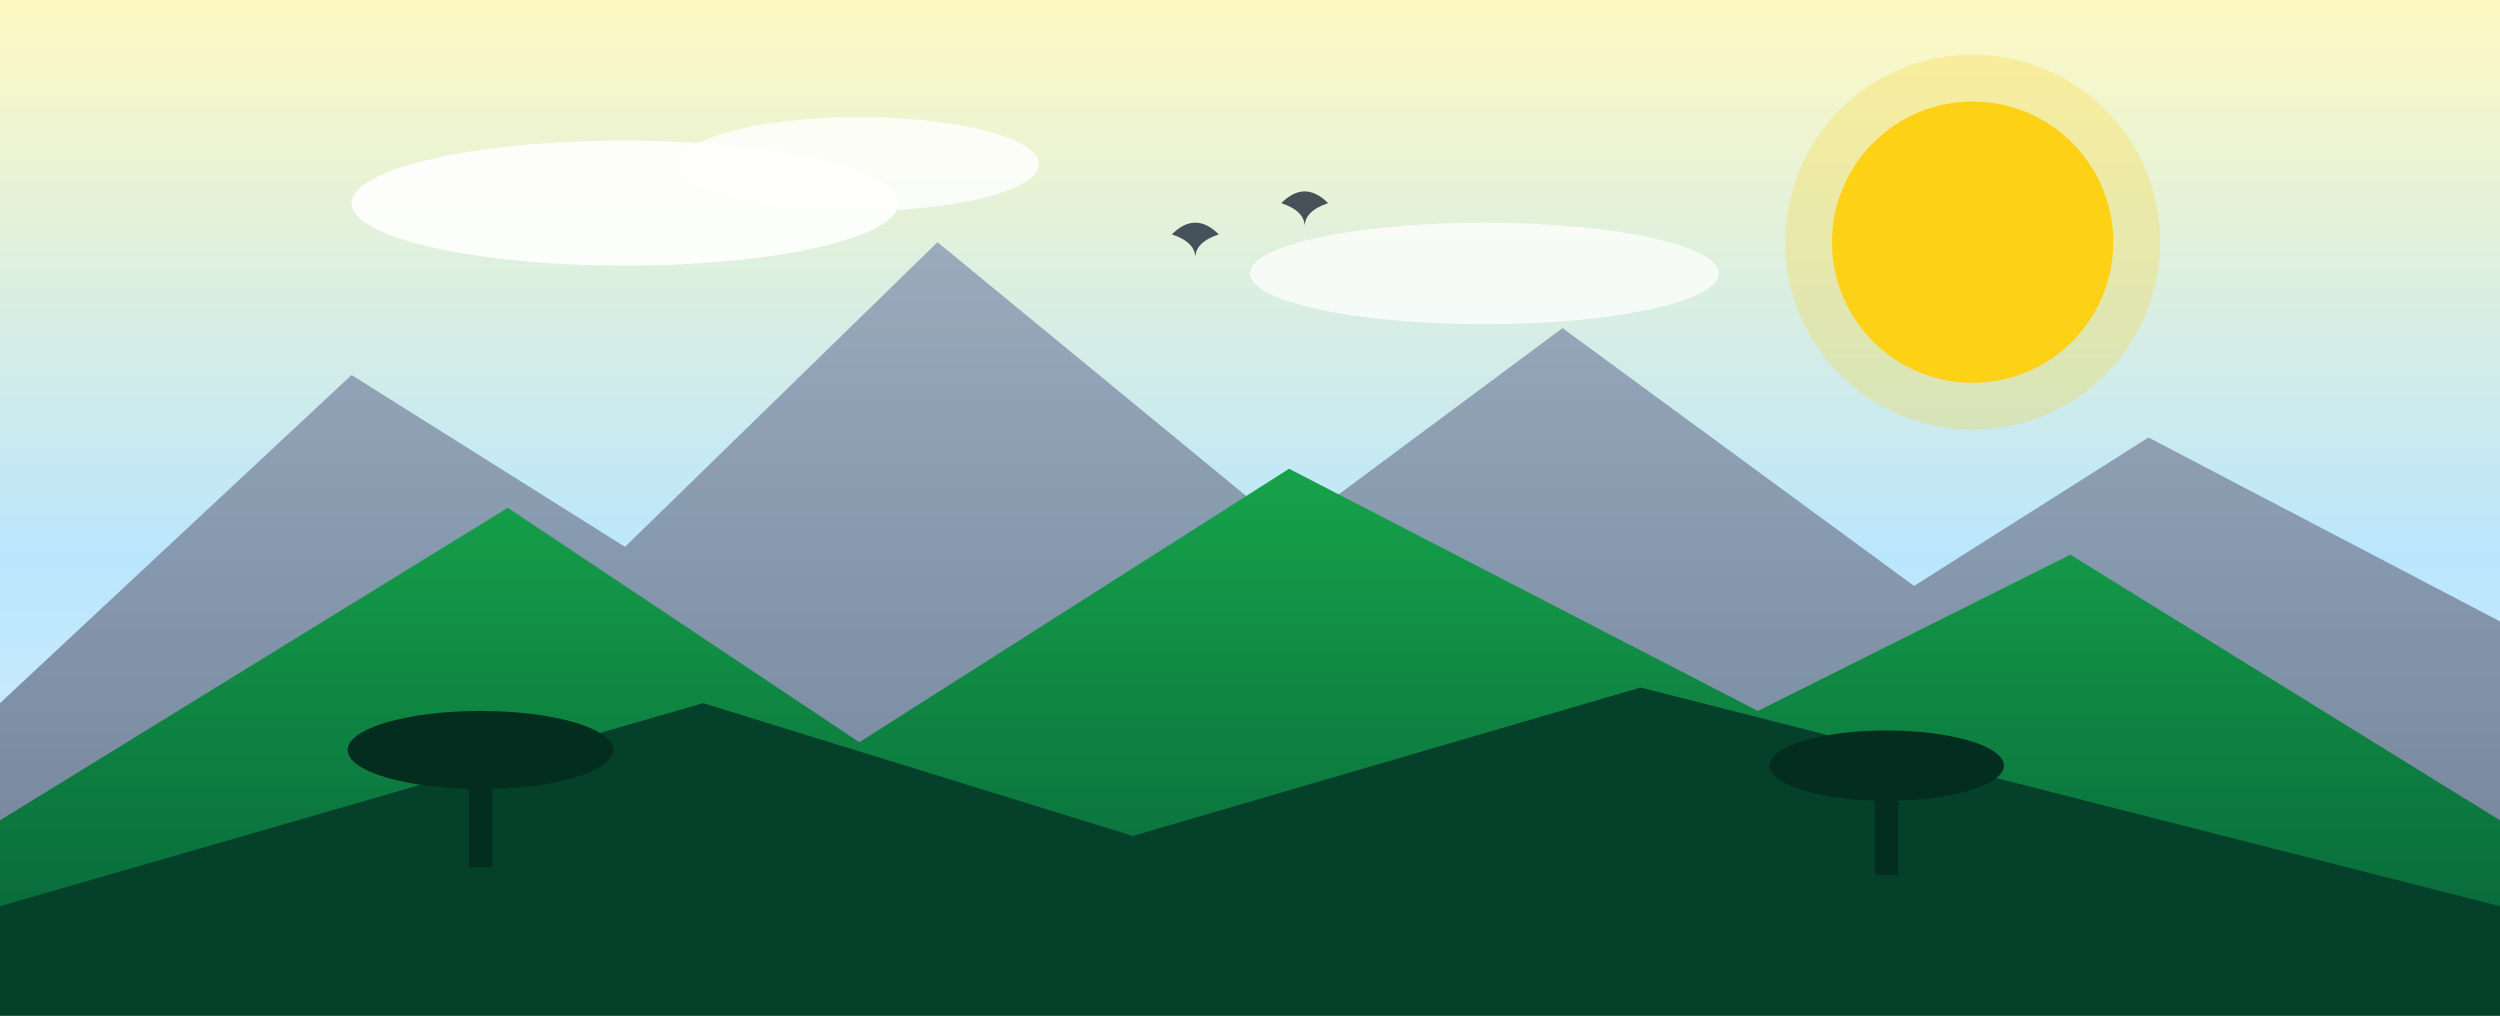
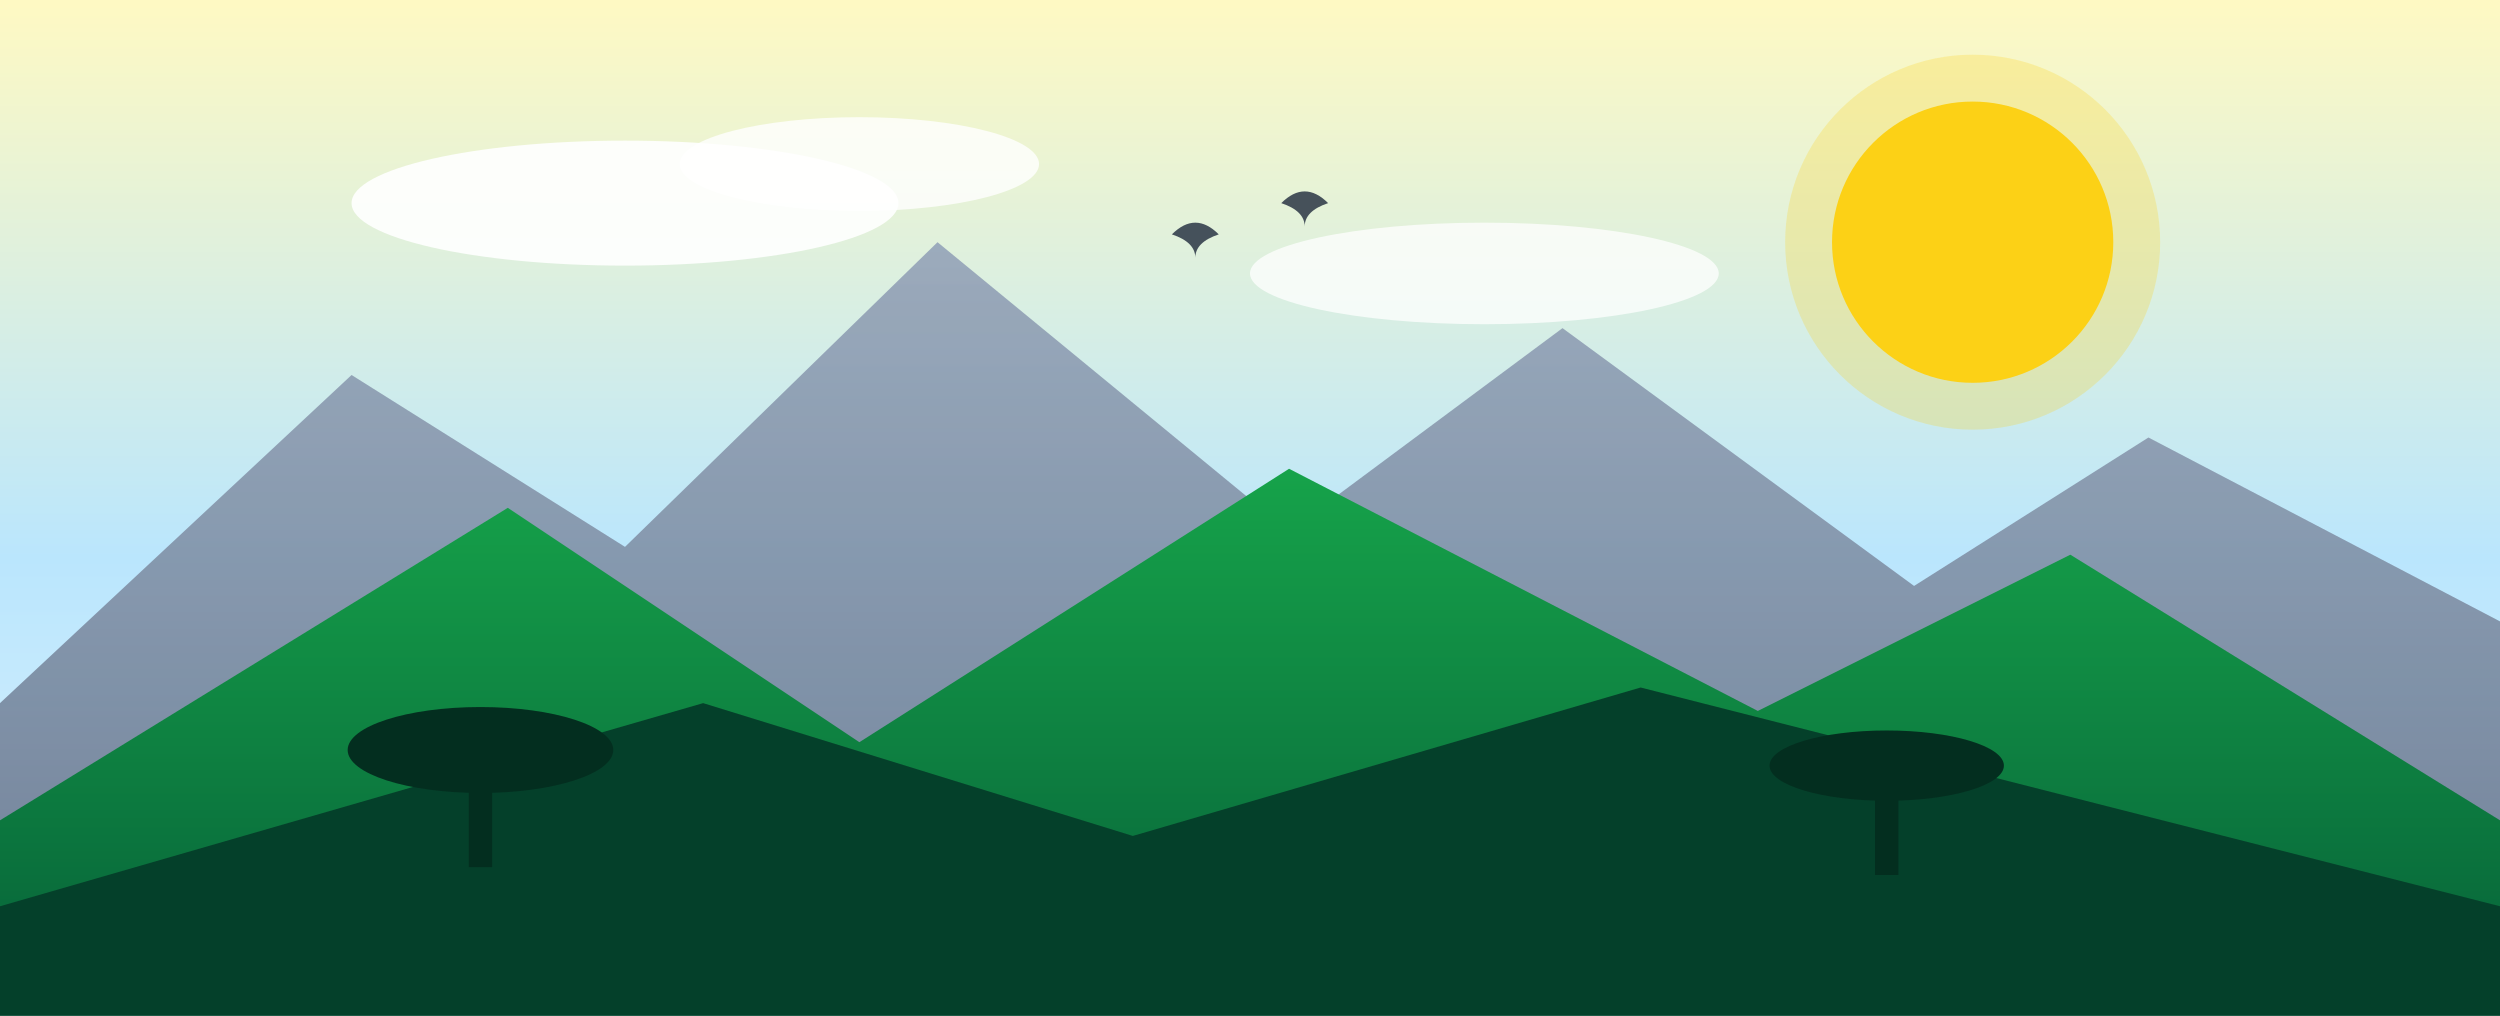
<svg xmlns="http://www.w3.org/2000/svg" viewBox="0 0 640 260">
  <defs>
    <linearGradient id="bsky" x1="0" y1="0" x2="0" y2="1">
      <stop offset="0" stop-color="#fef9c3" />
      <stop offset=".55" stop-color="#bae6fd" />
      <stop offset="1" stop-color="#e0f2fe" />
    </linearGradient>
    <linearGradient id="bm1" x1="0" y1="0" x2="0" y2="1">
      <stop offset="0" stop-color="#94a3b8" />
      <stop offset="1" stop-color="#64748b" />
    </linearGradient>
    <linearGradient id="bm2" x1="0" y1="0" x2="0" y2="1">
      <stop offset="0" stop-color="#16a34a" />
      <stop offset="1" stop-color="#065f38" />
    </linearGradient>
  </defs>
  <rect width="640" height="260" fill="url(#bsky)" />
  <circle cx="505" cy="62" r="36" fill="#fcd116" />
  <circle cx="505" cy="62" r="48" fill="#fcd116" opacity=".25" />
  <ellipse cx="160" cy="52" rx="70" ry="16" fill="#fff" opacity=".9" />
  <ellipse cx="220" cy="42" rx="46" ry="12" fill="#fff" opacity=".8" />
  <ellipse cx="380" cy="70" rx="60" ry="13" fill="#fff" opacity=".75" />
  <path d="M0 180 90 96l70 44 80-78 90 74 70-52 90 66 60-38 130 68v80H0z" fill="url(#bm1)" opacity=".9" />
  <path d="M0 210 130 130l90 60 110-70 120 62 80-40 110 68v50H0z" fill="url(#bm2)" />
  <path d="M0 232 180 180l110 34 130-38 220 56v28H0z" fill="#04402a" />
  <g fill="#032e1f">
    <rect x="120" y="196" width="6" height="26" />
-     <ellipse cx="123" cy="192" rx="34" ry="10" />
+     <ellipse cx="123" cy="192" rx="34" ry="11" />
    <rect x="480" y="200" width="6" height="24" />
    <ellipse cx="483" cy="196" rx="30" ry="9" />
  </g>
  <g fill="#1e293b" opacity=".8">
    <path d="M300 60q6-6 12 0-6 2-6 6-0-4-6-6z" />
    <path d="M328 52q6-6 12 0-6 2-6 6-0-4-6-6z" />
  </g>
</svg>
